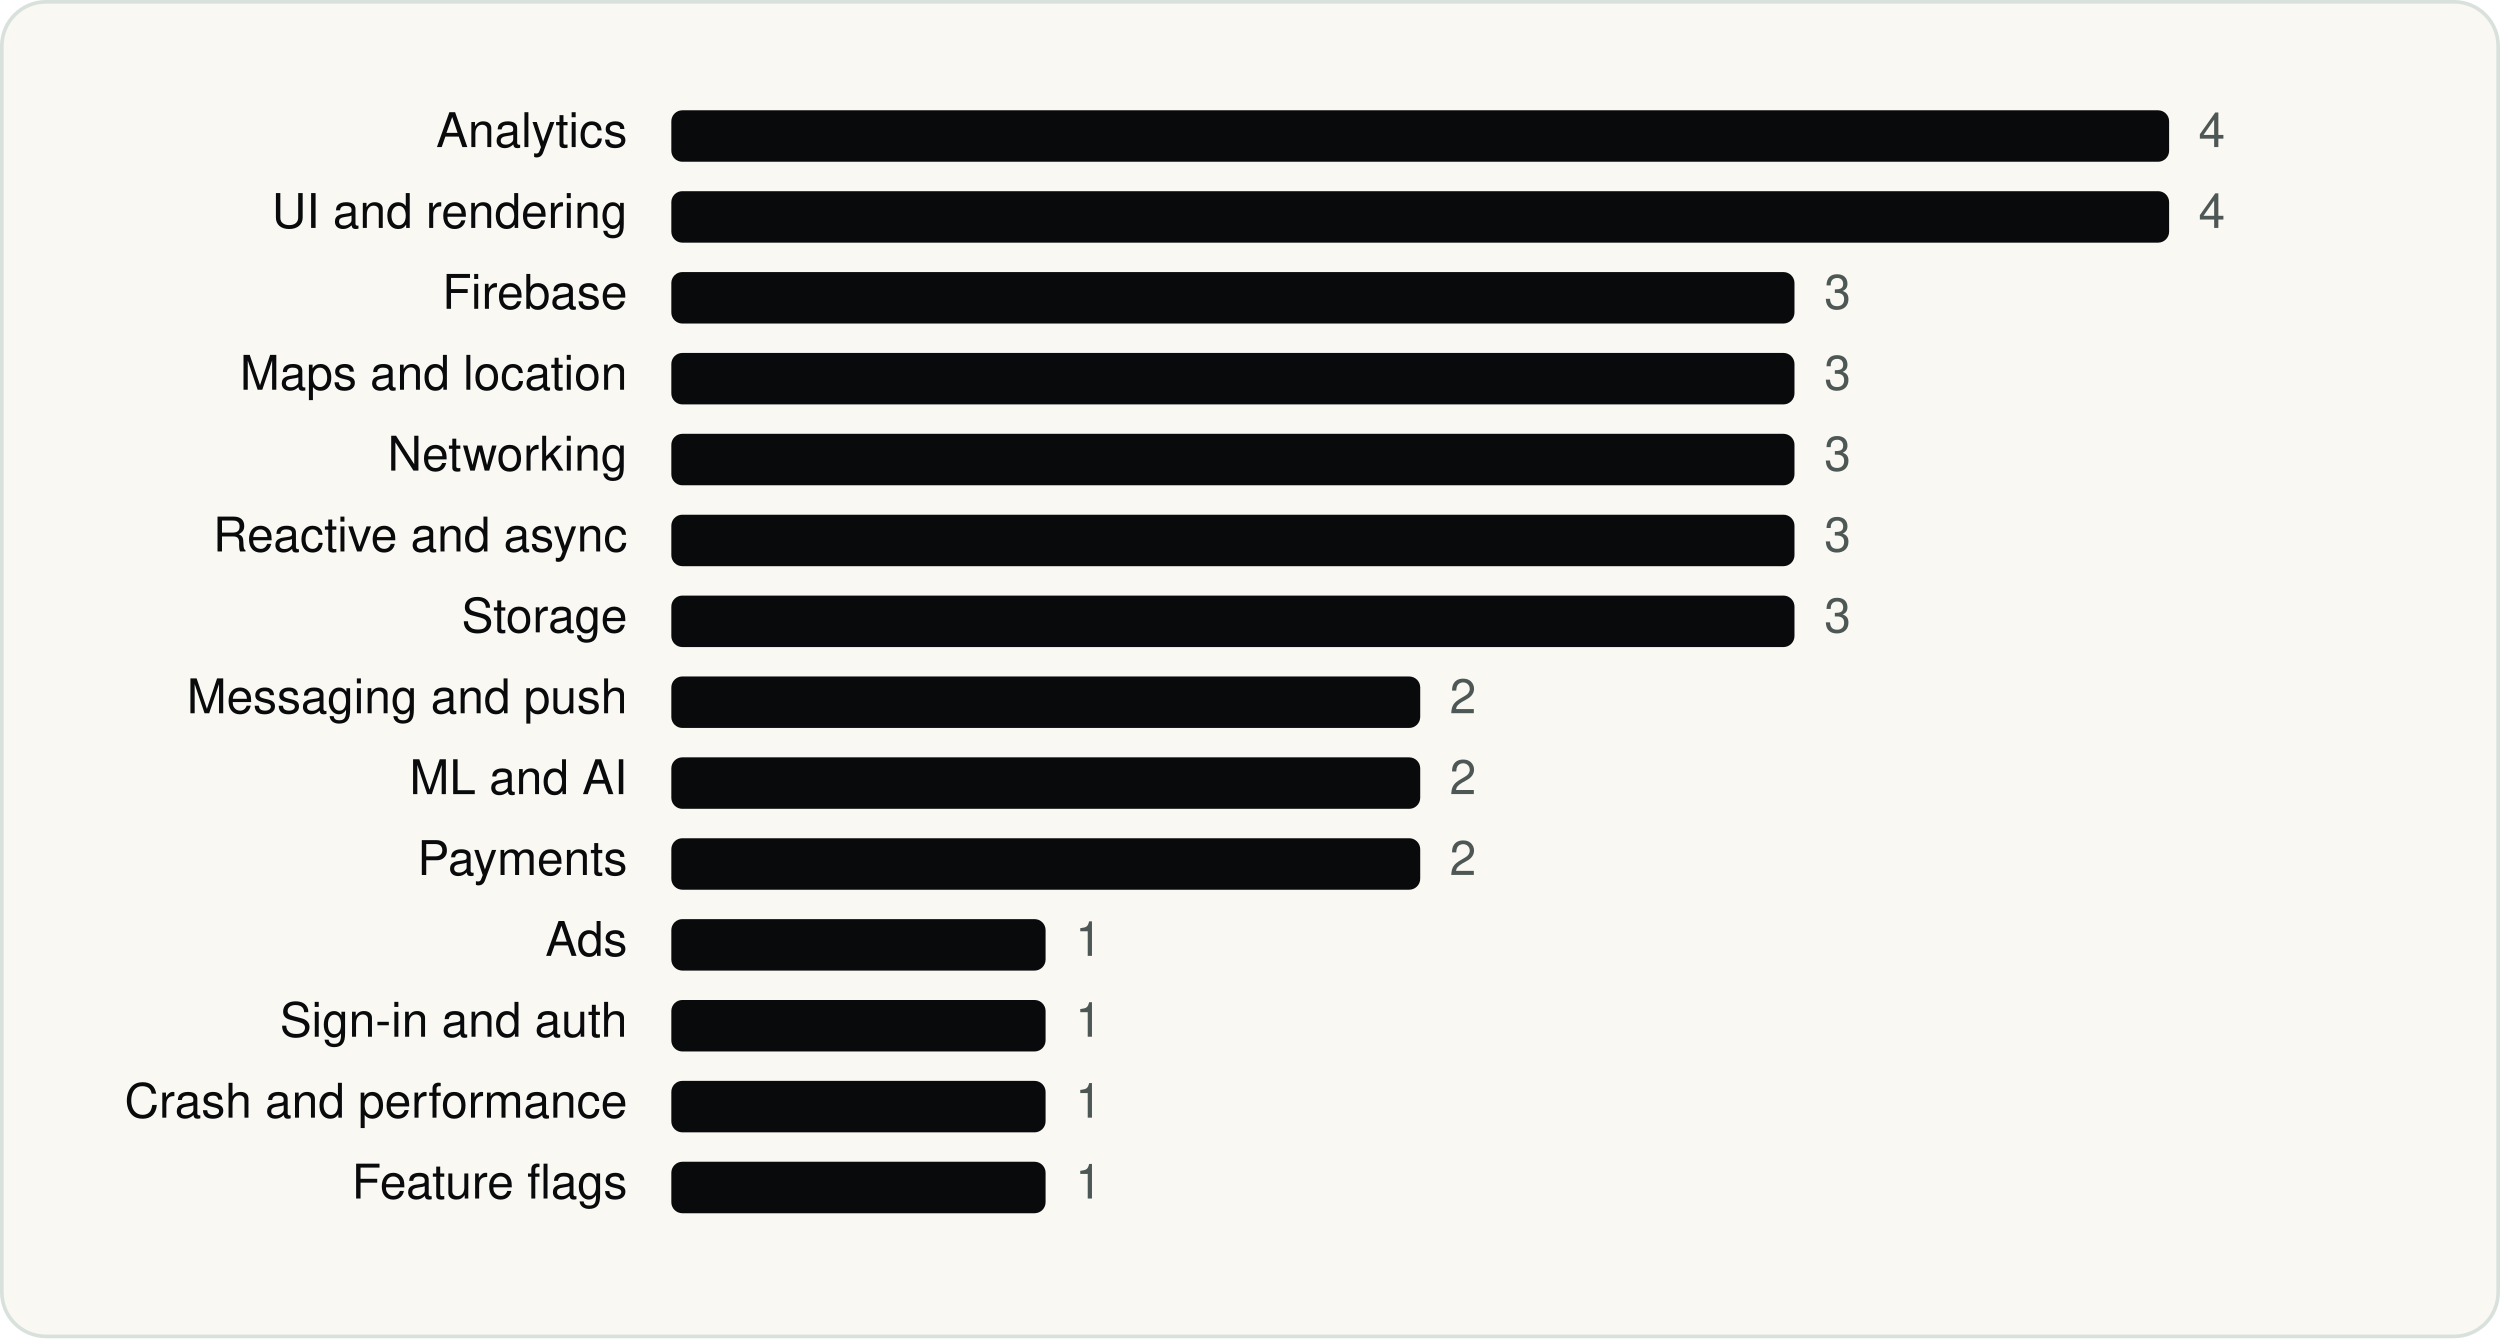
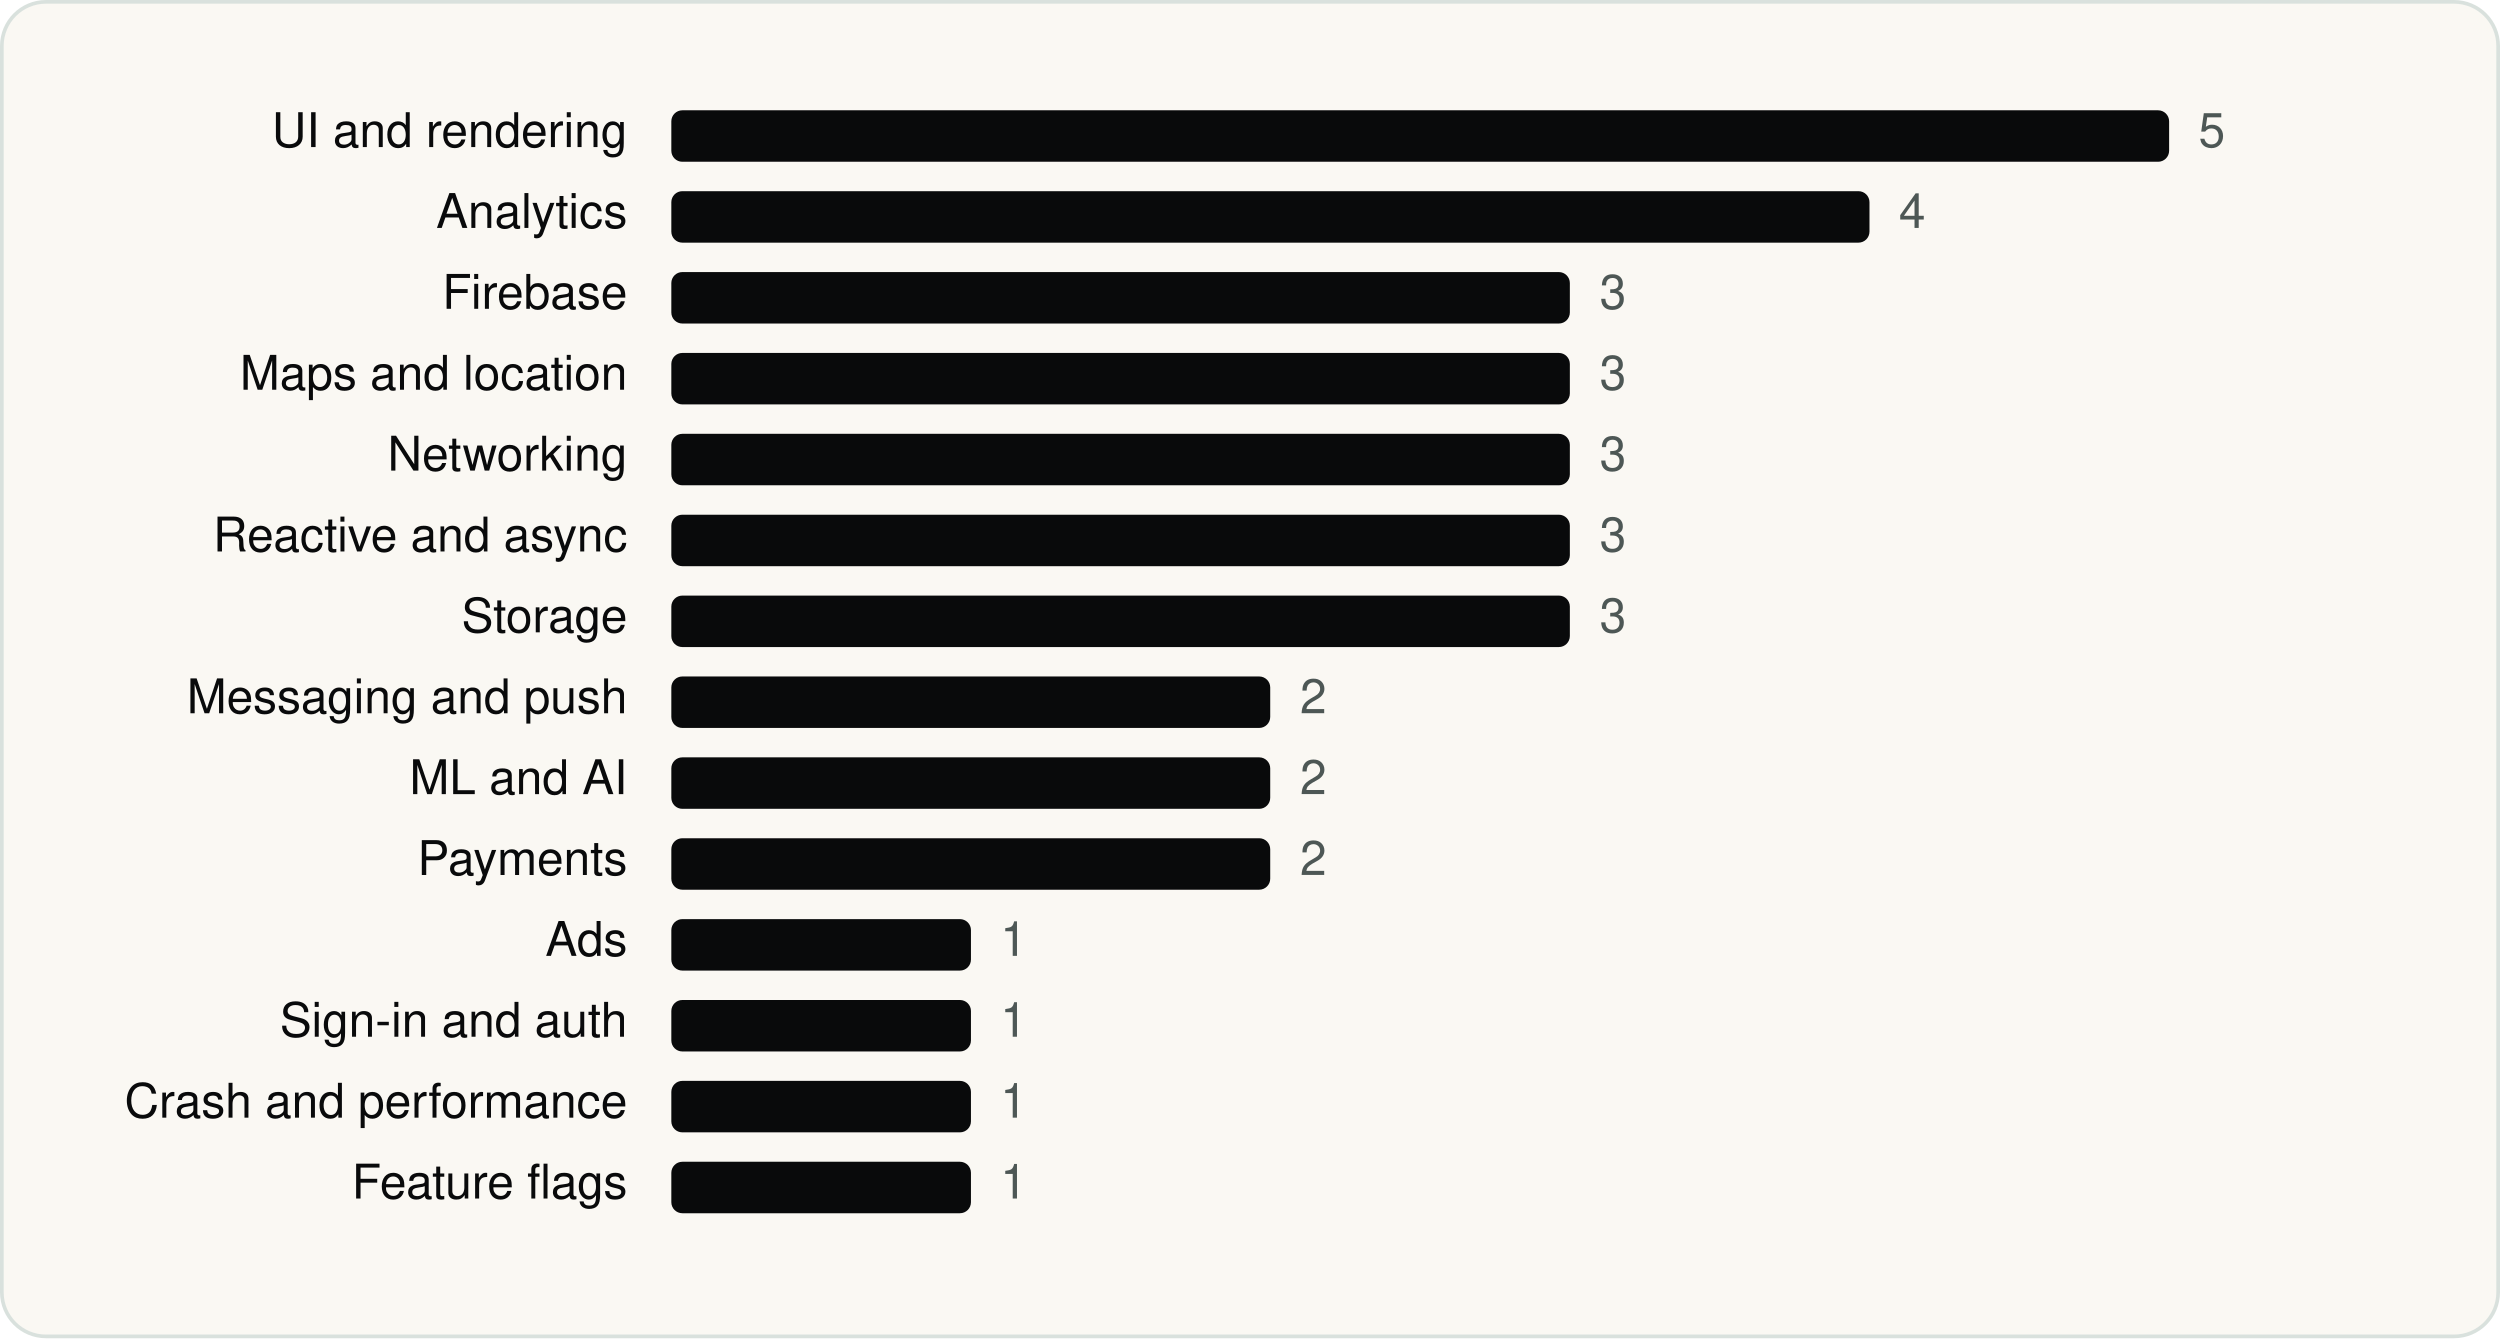
<svg xmlns="http://www.w3.org/2000/svg" viewBox="0 0 680 364" width="680" height="364" role="img" aria-label="Panera Bread SDKs by category" font-family="Geist, -apple-system, BlinkMacSystemFont, 'Segoe UI', Helvetica, Arial, sans-serif">
  <rect x="0.5" y="0.5" width="679" height="363" rx="12" fill="#FAF8F3" stroke="#D9E1DD" />
  <g transform="translate(20 20)">
-     <text x="150.64" y="20" font-size="13" text-anchor="end" fill="#090A0B">Analytics</text>
+     <text x="150.64" y="20" font-size="13" text-anchor="end" fill="#090A0B">UI and rendering</text>
    <rect x="162.6" y="10" width="407.4" height="14" rx="3" fill="#090A0B" />
-     <text x="578.0" y="20" font-size="13" fill="#4D5755">4</text>
-     <text x="150.64" y="42" font-size="13" text-anchor="end" fill="#090A0B">UI and rendering</text>
-     <rect x="162.6" y="32" width="407.4" height="14" rx="3" fill="#090A0B" />
-     <text x="578.0" y="42" font-size="13" fill="#4D5755">4</text>
+     <text x="578.0" y="20" font-size="13" fill="#4D5755">5</text>
+     <text x="150.64" y="42" font-size="13" text-anchor="end" fill="#090A0B">Analytics</text>
+     <rect x="162.6" y="32" width="325.9" height="14" rx="3" fill="#090A0B" />
+     <text x="496.5" y="42" font-size="13" fill="#4D5755">4</text>
    <text x="150.64" y="64" font-size="13" text-anchor="end" fill="#090A0B">Firebase</text>
-     <rect x="162.6" y="54" width="305.5" height="14" rx="3" fill="#090A0B" />
-     <text x="476.2" y="64" font-size="13" fill="#4D5755">3</text>
+     <rect x="162.6" y="54" width="244.4" height="14" rx="3" fill="#090A0B" />
+     <text x="415.1" y="64" font-size="13" fill="#4D5755">3</text>
    <text x="150.64" y="86" font-size="13" text-anchor="end" fill="#090A0B">Maps and location</text>
-     <rect x="162.6" y="76" width="305.5" height="14" rx="3" fill="#090A0B" />
-     <text x="476.2" y="86" font-size="13" fill="#4D5755">3</text>
+     <rect x="162.6" y="76" width="244.4" height="14" rx="3" fill="#090A0B" />
+     <text x="415.1" y="86" font-size="13" fill="#4D5755">3</text>
    <text x="150.64" y="108" font-size="13" text-anchor="end" fill="#090A0B">Networking</text>
-     <rect x="162.6" y="98" width="305.5" height="14" rx="3" fill="#090A0B" />
-     <text x="476.2" y="108" font-size="13" fill="#4D5755">3</text>
+     <rect x="162.6" y="98" width="244.4" height="14" rx="3" fill="#090A0B" />
+     <text x="415.1" y="108" font-size="13" fill="#4D5755">3</text>
    <text x="150.64" y="130" font-size="13" text-anchor="end" fill="#090A0B">Reactive and async</text>
-     <rect x="162.6" y="120" width="305.5" height="14" rx="3" fill="#090A0B" />
-     <text x="476.2" y="130" font-size="13" fill="#4D5755">3</text>
+     <rect x="162.6" y="120" width="244.4" height="14" rx="3" fill="#090A0B" />
+     <text x="415.1" y="130" font-size="13" fill="#4D5755">3</text>
    <text x="150.64" y="152" font-size="13" text-anchor="end" fill="#090A0B">Storage</text>
-     <rect x="162.6" y="142" width="305.5" height="14" rx="3" fill="#090A0B" />
-     <text x="476.2" y="152" font-size="13" fill="#4D5755">3</text>
+     <rect x="162.6" y="142" width="244.4" height="14" rx="3" fill="#090A0B" />
+     <text x="415.1" y="152" font-size="13" fill="#4D5755">3</text>
    <text x="150.64" y="174" font-size="13" text-anchor="end" fill="#090A0B">Messaging and push</text>
-     <rect x="162.6" y="164" width="203.7" height="14" rx="3" fill="#090A0B" />
-     <text x="374.3" y="174" font-size="13" fill="#4D5755">2</text>
+     <rect x="162.6" y="164" width="162.9" height="14" rx="3" fill="#090A0B" />
+     <text x="333.6" y="174" font-size="13" fill="#4D5755">2</text>
    <text x="150.64" y="196" font-size="13" text-anchor="end" fill="#090A0B">ML and AI</text>
-     <rect x="162.6" y="186" width="203.7" height="14" rx="3" fill="#090A0B" />
-     <text x="374.3" y="196" font-size="13" fill="#4D5755">2</text>
+     <rect x="162.6" y="186" width="162.9" height="14" rx="3" fill="#090A0B" />
+     <text x="333.6" y="196" font-size="13" fill="#4D5755">2</text>
    <text x="150.64" y="218" font-size="13" text-anchor="end" fill="#090A0B">Payments</text>
-     <rect x="162.6" y="208" width="203.7" height="14" rx="3" fill="#090A0B" />
-     <text x="374.3" y="218" font-size="13" fill="#4D5755">2</text>
+     <rect x="162.6" y="208" width="162.9" height="14" rx="3" fill="#090A0B" />
+     <text x="333.6" y="218" font-size="13" fill="#4D5755">2</text>
    <text x="150.64" y="240" font-size="13" text-anchor="end" fill="#090A0B">Ads</text>
-     <rect x="162.6" y="230" width="101.8" height="14" rx="3" fill="#090A0B" />
-     <text x="272.5" y="240" font-size="13" fill="#4D5755">1</text>
+     <rect x="162.6" y="230" width="81.5" height="14" rx="3" fill="#090A0B" />
+     <text x="252.1" y="240" font-size="13" fill="#4D5755">1</text>
    <text x="150.64" y="262" font-size="13" text-anchor="end" fill="#090A0B">Sign-in and auth</text>
-     <rect x="162.6" y="252" width="101.8" height="14" rx="3" fill="#090A0B" />
-     <text x="272.5" y="262" font-size="13" fill="#4D5755">1</text>
+     <rect x="162.6" y="252" width="81.5" height="14" rx="3" fill="#090A0B" />
+     <text x="252.1" y="262" font-size="13" fill="#4D5755">1</text>
    <text x="150.64" y="284" font-size="13" text-anchor="end" fill="#090A0B">Crash and performance</text>
-     <rect x="162.6" y="274" width="101.8" height="14" rx="3" fill="#090A0B" />
-     <text x="272.5" y="284" font-size="13" fill="#4D5755">1</text>
+     <rect x="162.6" y="274" width="81.5" height="14" rx="3" fill="#090A0B" />
+     <text x="252.1" y="284" font-size="13" fill="#4D5755">1</text>
    <text x="150.64" y="306" font-size="13" text-anchor="end" fill="#090A0B">Feature flags</text>
-     <rect x="162.6" y="296" width="101.8" height="14" rx="3" fill="#090A0B" />
-     <text x="272.5" y="306" font-size="13" fill="#4D5755">1</text>
+     <rect x="162.6" y="296" width="81.5" height="14" rx="3" fill="#090A0B" />
+     <text x="252.1" y="306" font-size="13" fill="#4D5755">1</text>
  </g>
</svg>
